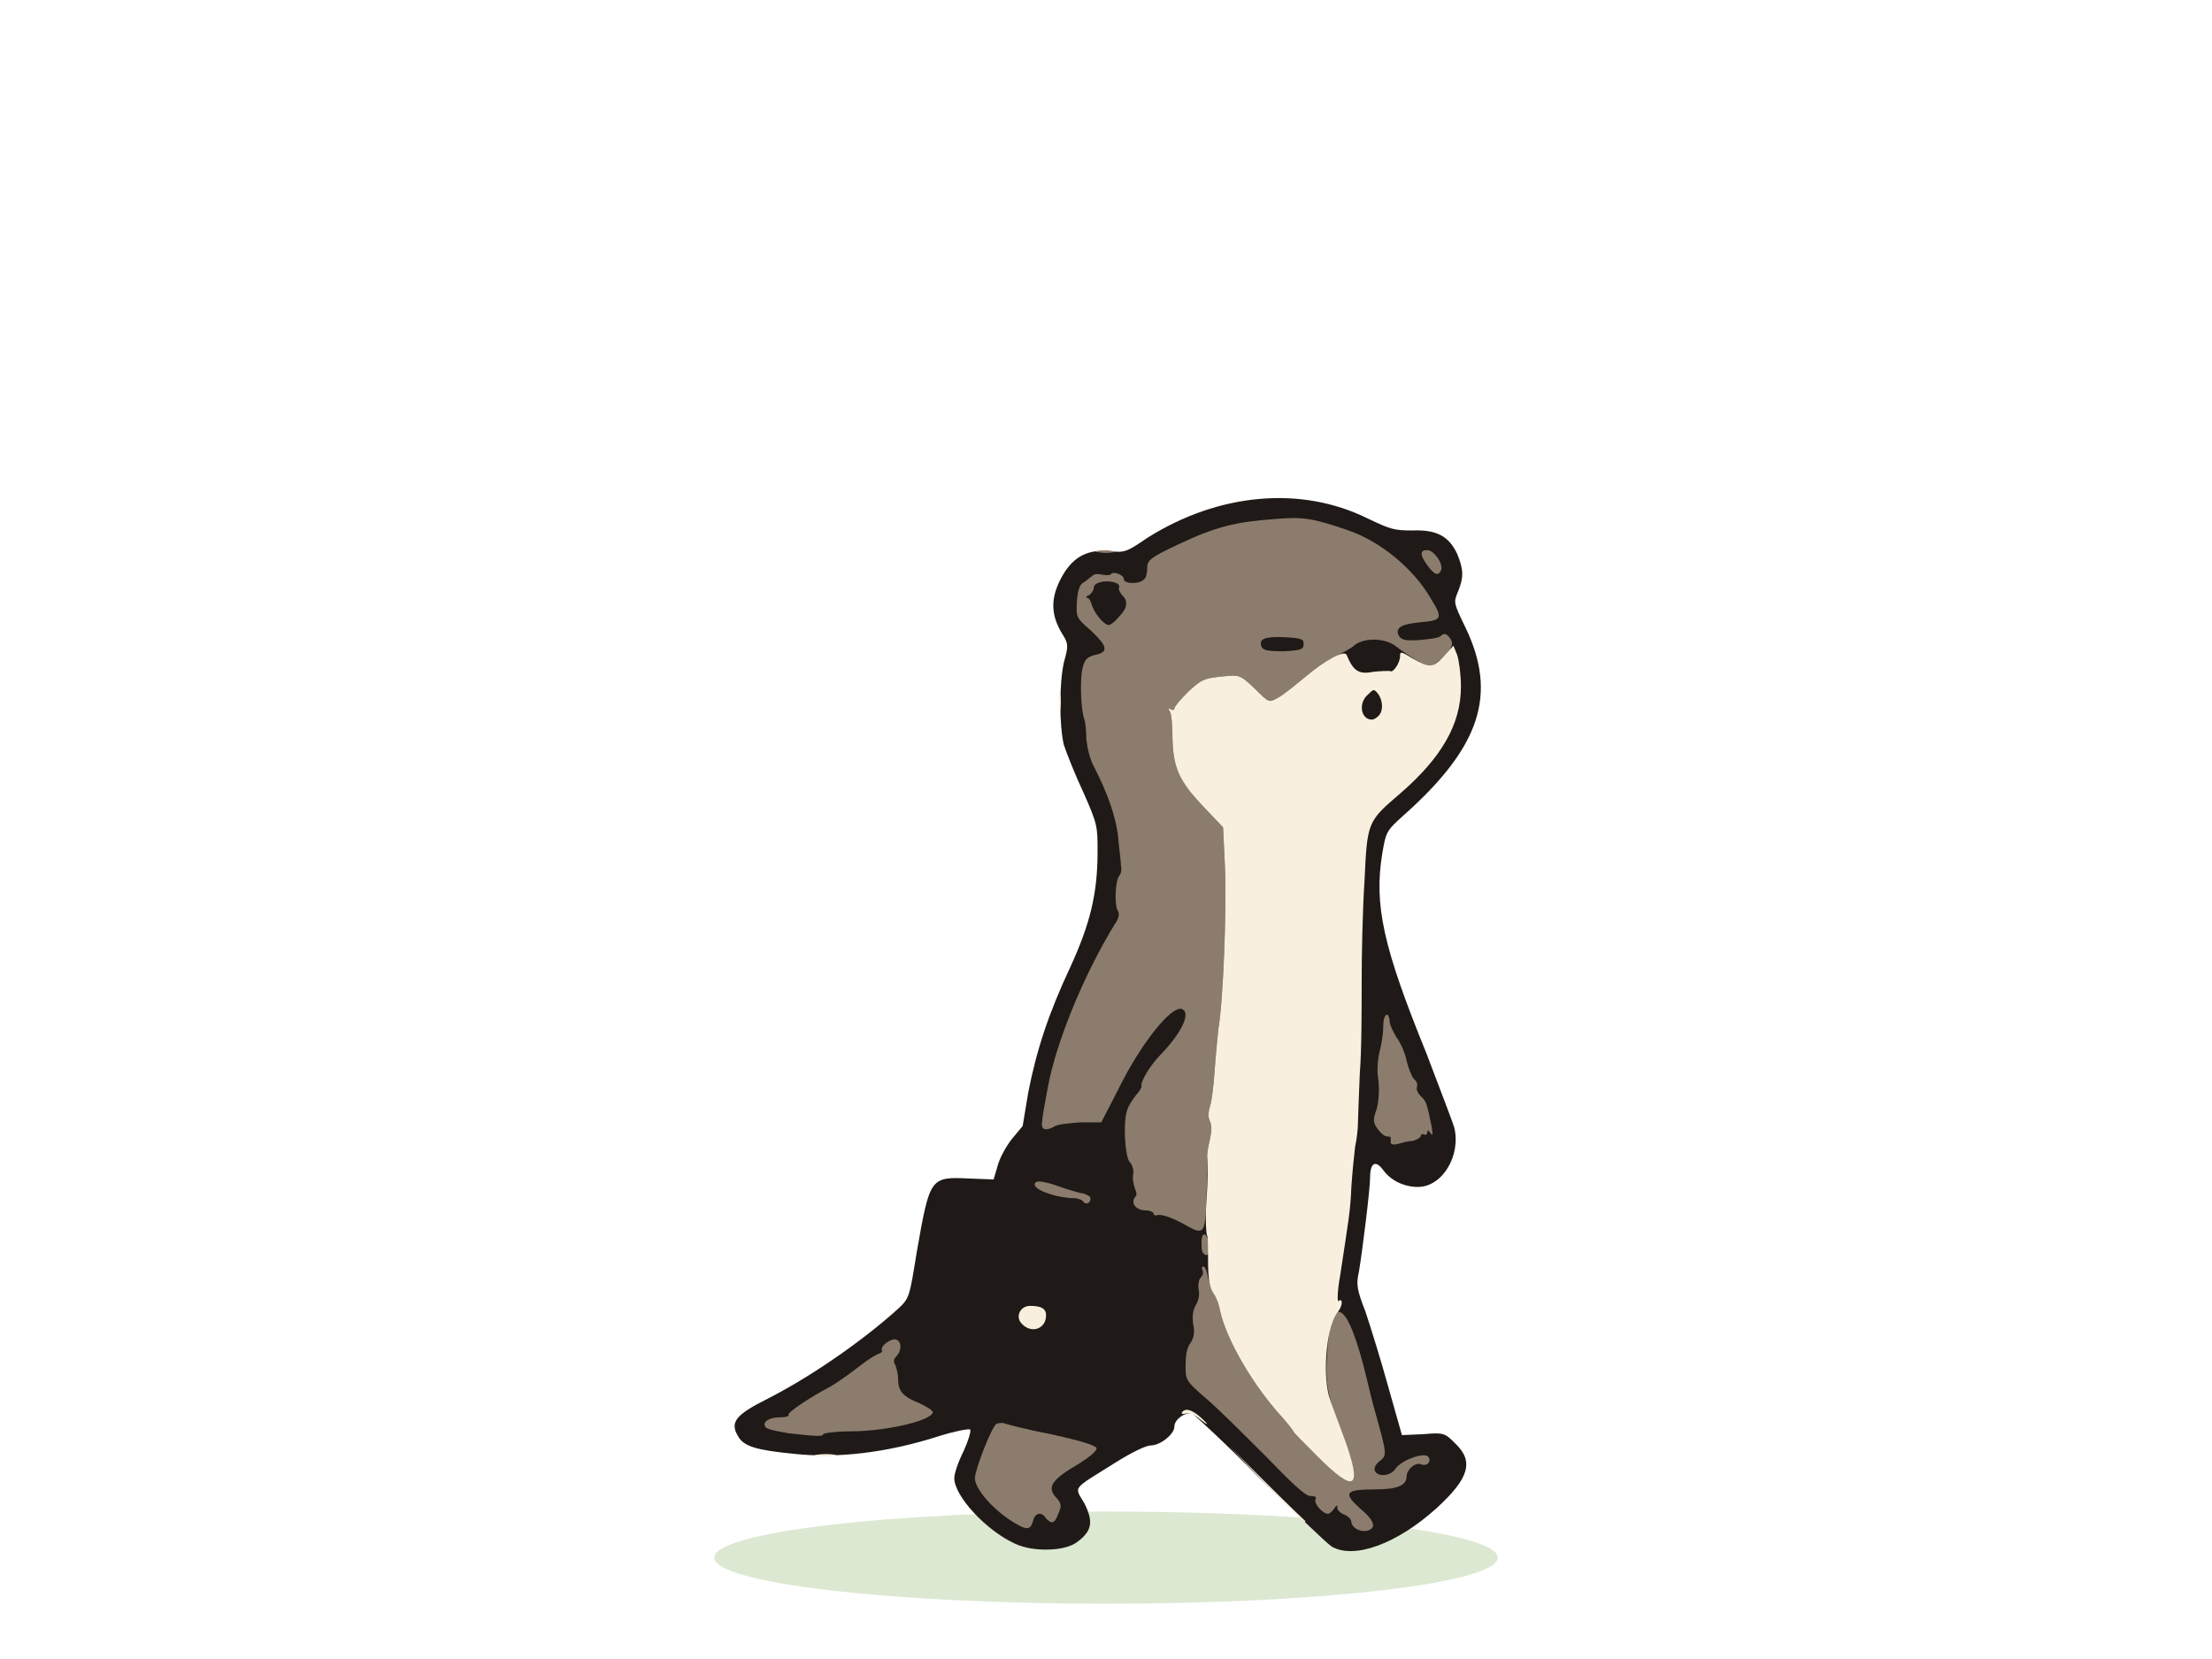
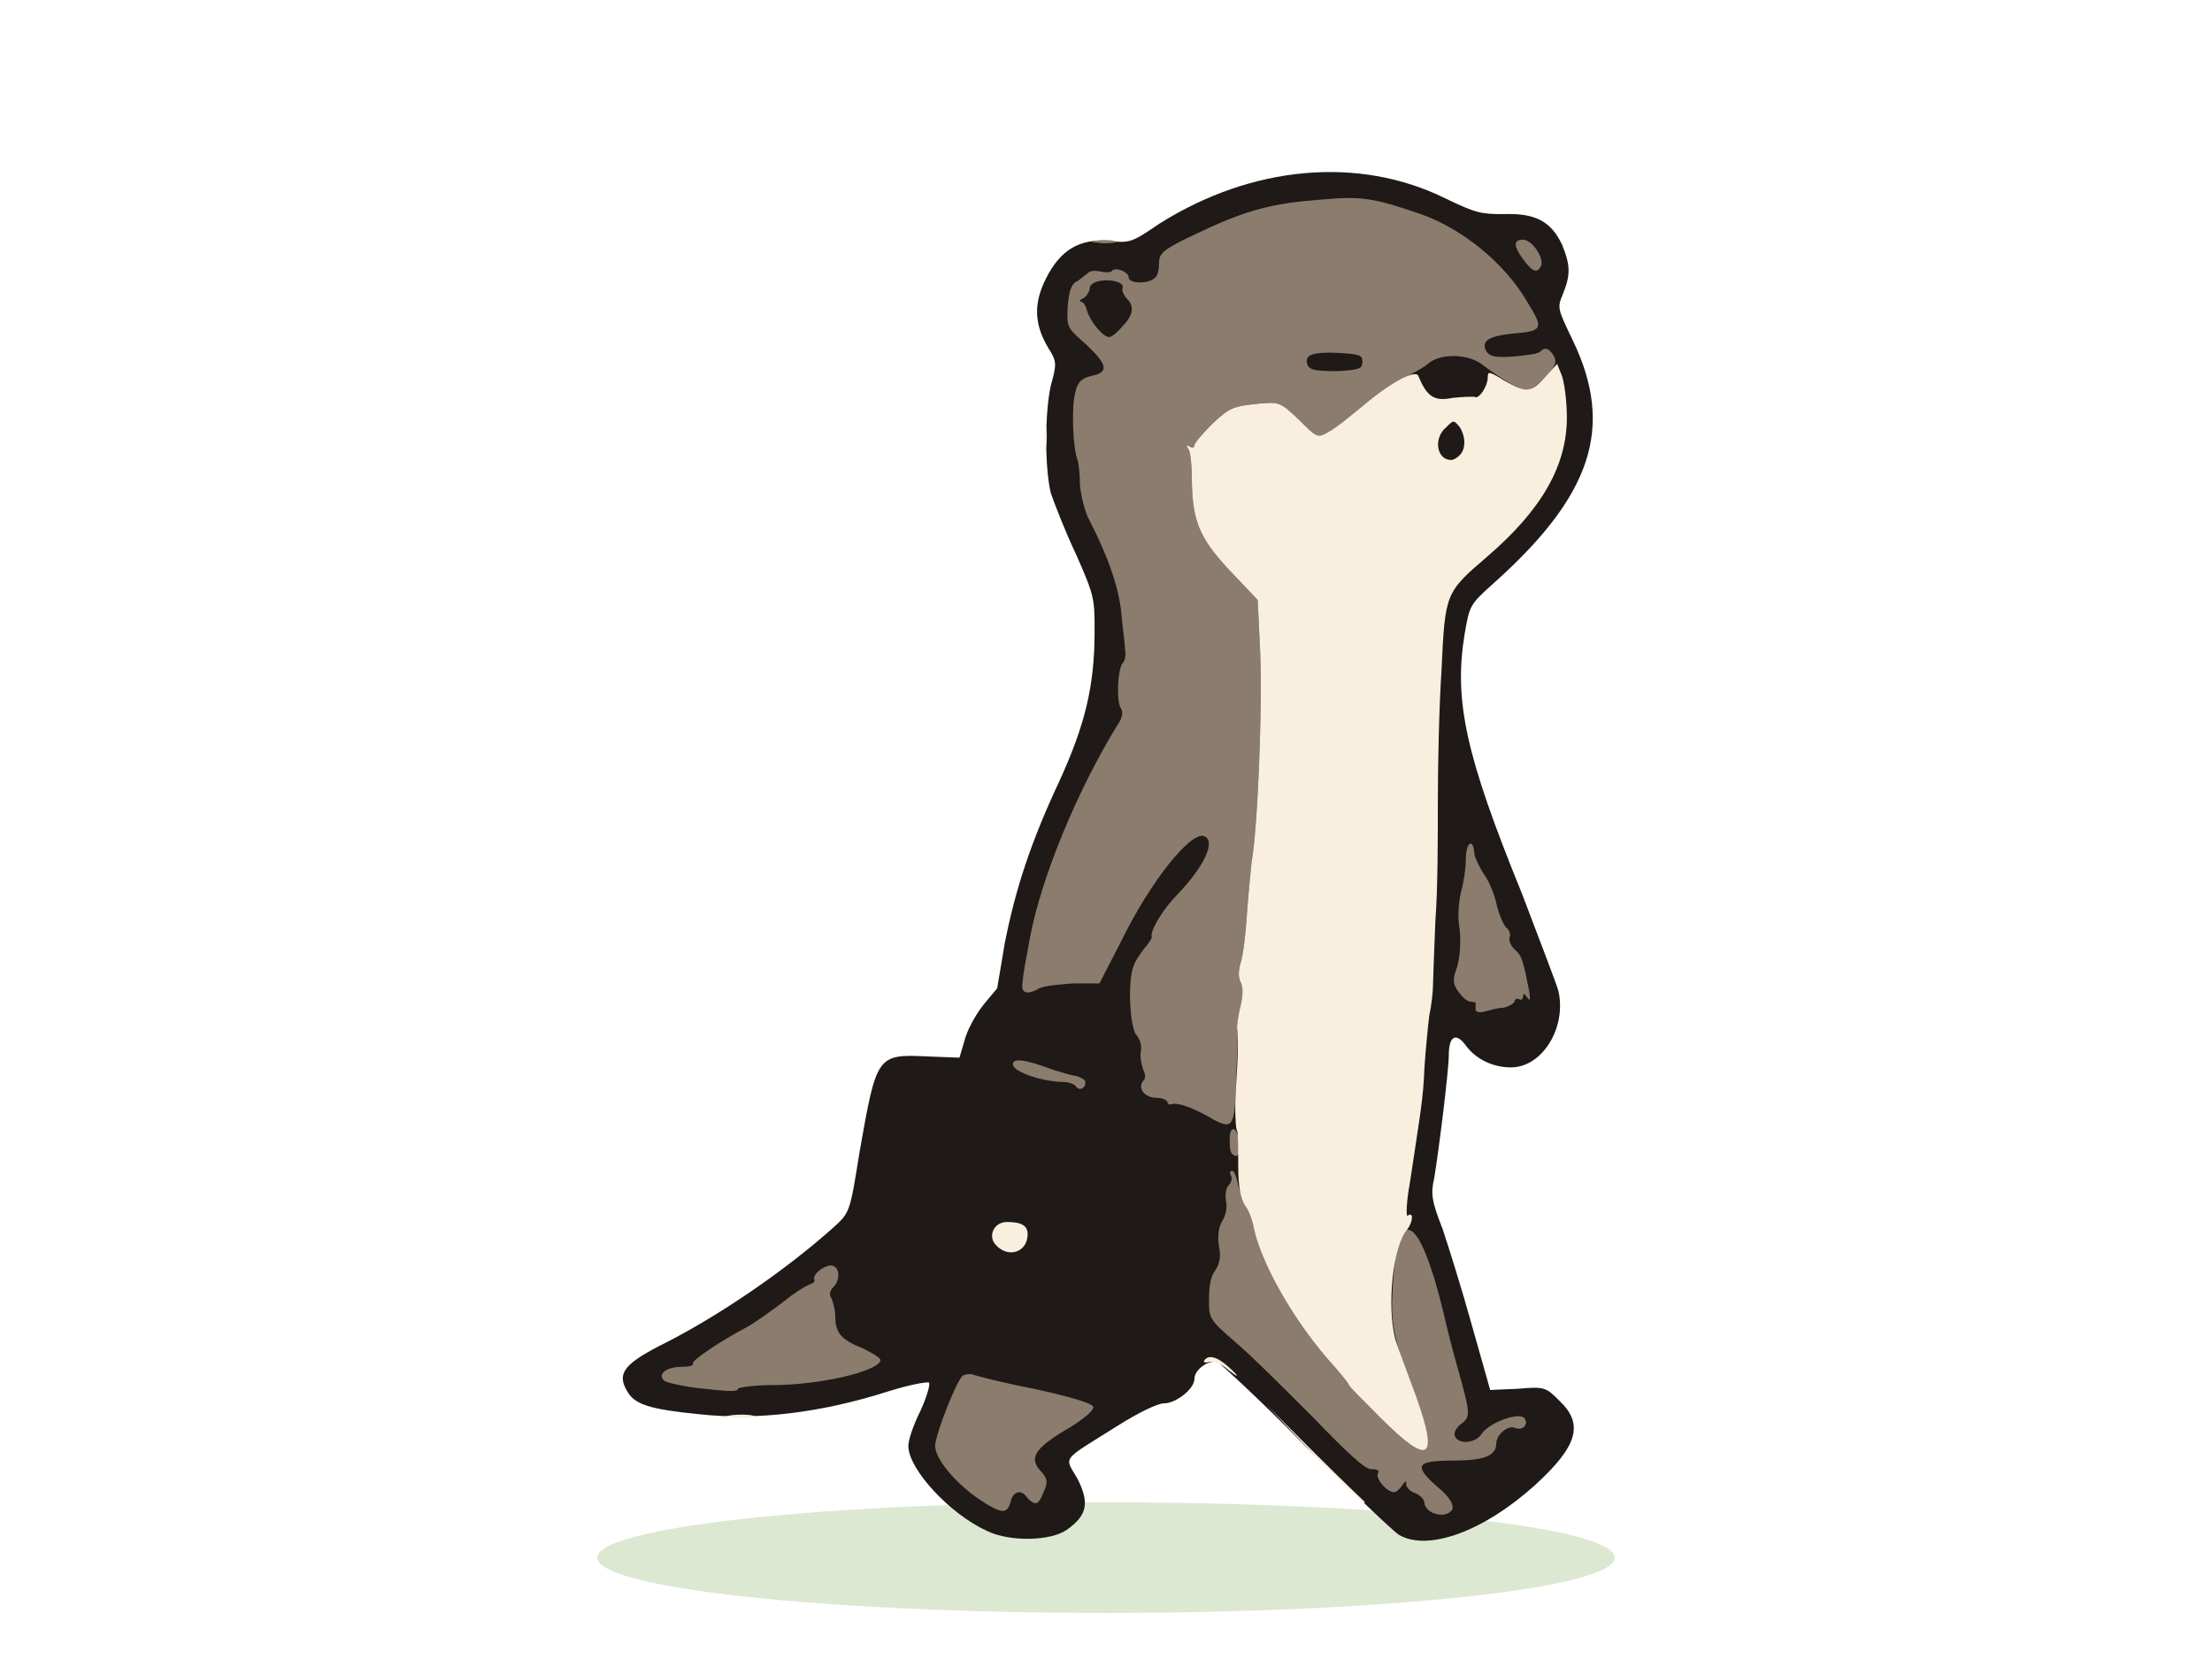
<svg xmlns="http://www.w3.org/2000/svg" viewBox="0 0 240 180">
-   <ellipse cx="120.0" cy="169" rx="42.5" ry="5" fill="#DCE8D1" />
-   <svg x="75.8" y="50.0" width="88.4" height="122.0" viewBox="0 0 87.0 120" fill-rule="evenodd">
+   <ellipse cx="120.0" cy="169" rx="55.2" ry="6" fill="#DCE8D1" />
+   <svg x="62.5" y="13.4" width="114.9" height="158.6" viewBox="0 0 87.0 120" fill-rule="evenodd">
    <path d="M67.6 115.9C67.0 115.5 63.6 112.2 59.9 108.6C56.3 104.9 53.0 101.9 52.7 101.7C52.0 101.5 50.8 102.3 50.8 103.1C50.8 103.9 49.3 105.1 48.3 105.1C47.8 105.1 46.3 105.8 44.4 107.0C39.8 109.9 40.1 109.4 41.2 111.3C42.2 113.3 42.0 114.3 40.3 115.5C39.0 116.4 35.7 116.5 33.8 115.6C30.7 114.2 27.3 110.5 27.3 108.6C27.3 108.1 27.7 106.9 28.3 105.7C28.8 104.6 29.1 103.6 29.0 103.4C28.8 103.3 27.3 103.6 25.7 104.1C20.1 105.9 14.8 106.5 10.2 106.0C6.1 105.6 4.8 105.2 4.2 104.1C3.3 102.6 4.0 101.8 7.4 100.1C11.9 97.8 17.3 94.1 21.2 90.6C22.5 89.4 22.5 89.4 23.3 84.4C24.7 76.5 24.7 76.4 28.9 76.6L31.5 76.7 L32.0 75.0C32.3 74.1 33.0 72.9 33.6 72.2C34.1 71.6 34.6 71.0 34.6 71.0C34.6 70.9 34.9 69.3 35.2 67.4C36.1 62.8 37.4 58.9 39.7 54.0C41.8 49.4 42.6 46.2 42.6 41.7C42.6 39.0 42.6 38.8 41.1 35.4C40.2 33.5 39.3 31.2 39.0 30.3C38.5 28.2 38.5 23.8 39.0 21.5C39.5 19.7 39.5 19.5 38.8 18.4C37.6 16.4 37.6 14.7 38.6 12.7C39.8 10.3 41.4 9.4 43.8 9.6C45.5 9.8 45.7 9.7 47.9 8.2C55.5 3.4 64.3 2.6 71.4 6.1C73.9 7.3 74.3 7.4 76.2 7.4C78.8 7.3 80.1 8.0 81.0 9.9C81.7 11.6 81.7 12.4 81.1 13.9C80.6 15.1 80.6 15.1 81.9 17.8C85.3 24.9 83.5 30.5 75.3 37.8C73.4 39.5 73.4 39.6 73.0 41.9C72.1 47.4 73.1 51.9 77.7 63.2C79.1 66.9 80.5 70.5 80.7 71.2C81.4 74.2 79.4 77.5 76.8 77.5C75.3 77.5 73.9 76.8 73.1 75.7C72.3 74.6 71.7 74.9 71.7 76.5C71.7 77.7 70.9 84.2 70.5 86.6C70.2 87.9 70.3 88.5 71.2 90.8C71.7 92.3 72.8 95.8 73.6 98.7L75.1 104.0 L77.4 103.9C79.6 103.7 79.7 103.8 80.8 104.9C82.8 106.8 82.3 108.6 78.8 111.8C74.6 115.6 70.0 117.3 67.6 115.9Z" fill="#1F1A17" />
    <path d="M70.2 114.0C69.9 113.8 69.7 113.5 69.7 113.3C69.7 113.0 69.4 112.7 69.0 112.5C68.6 112.4 68.2 112.0 68.2 111.8C68.2 111.4 68.2 111.4 67.9 111.8C67.7 112.1 67.4 112.4 67.2 112.4C66.6 112.4 65.6 111.2 65.9 110.8C66.0 110.6 65.8 110.5 65.3 110.5C64.8 110.5 63.4 109.2 60.5 106.2C58.2 103.9 55.4 101.1 54.2 100.1C52.0 98.2 52.0 98.1 52.0 96.6C52.0 95.6 52.1 94.7 52.5 94.2C52.9 93.6 53.0 93.0 52.8 92.1C52.7 91.2 52.8 90.6 53.1 90.1C53.4 89.6 53.5 89.0 53.4 88.5C53.3 88.0 53.4 87.4 53.6 87.2C53.9 86.9 53.9 86.5 53.8 86.4C53.7 86.2 53.7 86.0 53.9 86.0C54.1 86.0 54.3 86.6 54.4 87.2C54.6 87.8 54.8 88.6 55.1 89.0C55.3 89.4 55.6 90.2 55.7 90.8C56.3 93.5 58.7 97.9 61.7 101.4C62.7 102.5 63.5 103.5 63.5 103.6C63.5 103.7 64.7 104.9 66.1 106.3C70.1 110.3 70.9 109.8 68.9 104.5C67.1 99.7 66.9 98.4 67.1 95.5C67.5 88.5 69.3 89.5 71.3 97.8C71.5 98.7 72.0 100.7 72.4 102.1C73.5 106.0 73.5 106.2 72.7 106.8C72.3 107.1 72.1 107.5 72.2 107.8C72.5 108.5 73.9 108.4 74.4 107.6C75.0 106.7 77.4 105.8 77.9 106.3C78.3 106.8 77.8 107.4 77.1 107.1C76.5 106.9 75.6 107.7 75.6 108.4C75.6 109.4 74.6 109.8 72.1 109.8C69.0 109.8 68.8 110.2 70.7 111.9C71.8 112.8 72.1 113.4 72.0 113.8C71.7 114.3 70.9 114.4 70.2 114.0ZM33.3 113.1C31.3 111.8 29.5 109.7 29.5 108.6C29.5 107.7 31.3 103.1 31.8 102.8C32.0 102.7 32.3 102.7 32.5 102.7C32.7 102.8 35.0 103.4 37.6 103.9C40.8 104.6 42.4 105.1 42.5 105.4C42.5 105.7 41.8 106.3 40.7 107.0C37.6 108.8 37.1 109.6 38.3 110.8C38.7 111.3 38.8 111.6 38.4 112.4C38.0 113.5 37.7 113.5 37.1 112.9C36.6 112.1 35.9 112.3 35.7 113.2C35.4 114.2 35.0 114.2 33.3 113.1ZM9.6 103.8C8.4 103.6 7.4 103.4 7.2 103.2C6.7 102.7 7.4 102.1 8.7 102.1C9.3 102.1 9.7 102.0 9.6 101.8C9.5 101.6 11.8 100.0 14.1 98.8C14.8 98.4 16.2 97.4 17.1 96.7C18.1 95.9 19.1 95.3 19.3 95.3C19.5 95.2 19.6 95.1 19.6 95.0C19.3 94.5 20.6 93.6 21.1 93.8C21.7 94.0 21.7 95.0 21.1 95.6C20.8 95.9 20.8 96.2 21.0 96.5C21.1 96.8 21.3 97.4 21.3 98.0C21.3 99.3 21.8 99.9 23.6 100.6C24.4 101.0 25.1 101.4 25.0 101.6C24.7 102.5 20.0 103.6 16.1 103.6C14.6 103.6 13.3 103.8 13.3 103.9C13.3 104.2 12.3 104.1 9.6 103.8ZM53.9 84.6C53.7 84.4 53.7 83.9 53.7 83.4C53.7 82.1 54.4 82.4 54.5 83.8C54.6 84.7 54.3 85.0 53.9 84.6ZM52.4 81.8C50.7 80.8 49.5 80.4 49.0 80.5C48.8 80.6 48.6 80.5 48.6 80.4C48.6 80.2 48.2 80.0 47.7 80.0C46.7 80.0 46.1 79.2 46.6 78.6C46.8 78.4 46.8 78.1 46.6 77.7C46.5 77.4 46.3 76.7 46.4 76.2C46.5 75.7 46.3 75.1 46.0 74.8C45.5 74.1 45.3 70.4 45.8 69.2C45.9 68.8 46.4 68.1 46.7 67.7C47.0 67.4 47.3 66.9 47.3 66.8C47.1 66.3 48.3 64.4 49.4 63.3C51.6 61.0 52.6 58.9 51.6 58.5C50.5 58.1 47.2 62.2 44.8 67.1L43.0 70.6 L40.8 70.6C39.6 70.7 38.2 70.8 37.9 71.1C36.9 71.6 36.5 71.3 36.7 70.4C36.7 70.0 37.0 68.4 37.3 66.8C38.2 62.0 41.1 54.9 44.4 49.5C44.9 48.8 45.0 48.3 44.7 47.9C44.4 47.2 44.5 44.8 44.9 44.3C45.1 44.1 45.2 43.6 45.1 43.2C45.1 42.7 44.9 41.4 44.8 40.2C44.6 38.1 43.7 35.5 42.2 32.6C41.8 31.9 41.5 30.6 41.4 29.7C41.4 28.8 41.3 27.9 41.2 27.6C40.8 26.6 40.7 23.2 41.0 22.1C41.2 21.2 41.5 20.9 42.3 20.7C43.8 20.4 43.7 19.8 41.9 18.1C40.3 16.7 40.3 16.7 40.4 14.9C40.5 13.7 40.7 13.1 41.2 12.9C41.5 12.7 41.8 12.4 42.0 12.3C42.1 12.1 42.5 12.0 43.0 12.1C43.4 12.2 43.9 12.2 44.0 12.1C44.2 11.7 45.4 12.1 45.4 12.6C45.4 13.1 47.0 13.2 47.6 12.6C47.8 12.4 47.9 11.9 47.9 11.4C47.9 10.6 48.2 10.3 51.2 8.9C55.2 7.0 57.3 6.5 61.3 6.2C64.6 5.9 65.6 6.1 69.4 7.4C72.8 8.6 76.3 11.4 78.2 14.7C79.5 16.8 79.4 17.0 77.1 17.2C75.0 17.4 74.3 17.8 74.8 18.7C75.1 19.1 75.5 19.2 77.0 19.1C78.0 19.0 79.0 18.9 79.2 18.7C79.6 18.3 79.9 18.4 80.3 19.0C80.6 19.5 80.5 19.9 79.6 20.8C79.0 21.4 78.4 21.9 78.1 21.9C77.6 21.9 75.8 20.8 74.5 19.8C73.4 18.9 71.2 18.8 70.1 19.6C69.7 20.0 68.7 20.5 67.9 20.9C67.2 21.2 65.7 22.2 64.7 23.1C63.6 24.0 62.4 25.0 61.8 25.3C60.9 25.8 60.9 25.8 59.4 24.3C57.8 22.8 57.8 22.8 55.8 23.0C54.0 23.2 53.7 23.3 52.3 24.6C51.5 25.4 50.8 26.2 50.8 26.4C50.8 26.6 50.6 26.6 50.4 26.5C50.2 26.3 50.1 26.4 50.3 26.7C50.5 26.9 50.6 28.3 50.6 29.7C50.7 32.8 51.3 34.2 54.1 37.1L56.0 39.1 L56.2 43.3C56.4 47.9 56.0 57.9 55.5 60.6C55.4 61.6 55.2 63.6 55.1 65.1C55.0 66.6 54.8 68.3 54.6 68.9C54.4 69.6 54.4 70.1 54.6 70.5C54.8 70.9 54.8 71.5 54.6 72.4C54.4 73.2 54.3 74.0 54.3 74.2C54.4 75.0 54.3 76.4 54.2 79.2C54.1 82.3 53.9 82.6 52.4 81.8ZM41.1 79.1C41.0 78.9 40.5 78.7 40.1 78.7C38.4 78.7 36.0 77.9 35.9 77.3C35.8 76.7 36.8 76.8 39.2 77.7C39.9 77.9 40.8 78.2 41.1 78.2C41.4 78.3 41.8 78.5 41.8 78.6C42.0 79.1 41.4 79.5 41.1 79.1ZM73.9 72.8C73.9 72.7 73.9 72.4 73.9 72.3C74.0 72.2 73.8 72.1 73.5 72.1C73.2 72.1 72.8 71.7 72.5 71.3C72.0 70.6 72.0 70.3 72.4 69.2C72.6 68.4 72.7 67.4 72.6 66.2C72.4 65.2 72.5 64.0 72.7 63.1C72.9 62.4 73.1 61.2 73.1 60.4C73.1 59.0 73.7 58.6 73.8 59.9C73.8 60.2 74.2 61.0 74.5 61.5C74.9 62.0 75.4 63.1 75.6 64.0C75.8 64.9 76.2 65.8 76.4 66.0C76.7 66.2 76.8 66.6 76.7 66.8C76.6 67.1 76.8 67.5 77.1 67.8C77.7 68.3 77.8 68.7 78.3 71.2C78.4 72.0 78.4 72.1 78.1 71.7C77.9 71.4 77.8 71.4 77.8 71.7C77.8 71.9 77.6 72.0 77.5 71.9C77.3 71.8 77.1 71.9 77.1 72.1C77.0 72.3 76.6 72.5 76.2 72.6C75.7 72.6 75.1 72.8 74.7 72.9C74.3 73.0 74.0 73.0 73.9 72.8ZM64.6 19.5C64.6 19.0 64.4 18.9 62.6 18.8C60.4 18.7 59.8 19.0 60.1 19.8C60.3 20.2 60.7 20.3 62.5 20.3C64.4 20.2 64.6 20.1 64.6 19.5ZM44.9 16.6C45.8 15.7 45.9 14.9 45.2 14.3C45.0 14.0 44.8 13.7 44.9 13.5C45.0 13.2 44.7 13.0 44.2 12.9C43.2 12.7 42.2 13.0 42.2 13.5C42.2 13.7 42.0 14.1 41.7 14.3C41.4 14.4 41.3 14.6 41.5 14.6C41.7 14.6 41.9 15.0 42.0 15.4C42.3 16.3 43.3 17.5 43.8 17.5C44.0 17.5 44.5 17.1 44.9 16.6ZM77.8 11.1C77.0 10.0 77.0 9.5 77.8 9.5C78.5 9.5 79.5 10.9 79.3 11.6C79.0 12.3 78.6 12.2 77.8 11.1ZM42.6 9.6C43.1 9.5 43.8 9.5 44.2 9.6C44.6 9.7 44.2 9.8 43.3 9.8C42.5 9.7 42.1 9.7 42.6 9.6Z" fill="#8C7C6D" />
    <path d="M60.6 109.3L56.7 105.2 L60.7 109.2C62.9 111.4 64.8 113.2 64.8 113.2C64.8 113.5 64.3 113.0 60.6 109.3ZM66.1 106.3C64.7 104.9 63.5 103.7 63.5 103.6C63.5 103.5 62.7 102.5 61.7 101.4C58.7 97.9 56.3 93.5 55.7 90.8C55.6 90.2 55.3 89.3 55.0 88.9C54.6 88.3 54.4 87.4 54.4 85.5C54.4 84.1 54.4 82.8 54.3 82.7C54.2 82.6 54.1 81.1 54.2 79.4C54.4 76.5 54.4 75.1 54.3 74.2C54.3 74.0 54.4 73.2 54.6 72.4C54.8 71.5 54.8 70.9 54.6 70.5C54.4 70.1 54.4 69.6 54.6 68.9C54.8 68.3 55.0 66.6 55.1 65.1C55.2 63.6 55.4 61.6 55.5 60.6C56.0 57.9 56.4 47.9 56.2 43.3L56.0 39.1 L54.1 37.1C51.3 34.2 50.7 32.8 50.6 29.7C50.6 28.3 50.5 26.9 50.3 26.7C50.1 26.4 50.2 26.3 50.4 26.5C50.6 26.6 50.8 26.6 50.8 26.4C50.8 26.2 51.5 25.4 52.3 24.6C53.7 23.3 54.0 23.2 55.8 23.0C57.8 22.8 57.8 22.8 59.4 24.3C60.9 25.8 60.9 25.8 61.8 25.3C62.4 25.0 63.6 24.0 64.7 23.1C66.8 21.3 69.0 20.1 69.2 20.7C69.9 22.4 70.5 22.8 72.0 22.5C72.8 22.4 73.6 22.4 73.8 22.4C74.1 22.7 74.9 21.6 74.9 20.8C74.9 20.3 75.0 20.3 76.3 21.1C78.1 22.1 78.4 22.1 79.6 20.8L80.6 19.7 L81.0 20.7C81.2 21.3 81.4 22.8 81.4 24.1C81.4 28.1 79.3 31.7 74.9 35.5C71.4 38.5 71.4 38.5 71.1 44.9C70.9 47.9 70.8 52.7 70.8 55.6C70.8 58.4 70.8 62.9 70.6 65.4C70.5 67.9 70.4 70.4 70.4 70.8C70.4 71.2 70.3 72.3 70.1 73.2C70.0 74.0 69.8 76.0 69.7 77.5C69.6 80.1 69.4 81.0 68.5 87.0C68.2 88.6 68.2 89.7 68.3 89.7C68.8 89.3 68.8 90.1 68.3 90.8C67.1 92.1 66.6 97.1 67.3 99.8C67.5 100.5 68.3 102.6 69.0 104.5C70.9 109.8 70.1 110.3 66.1 106.3ZM12.6 106.1C13.2 106.0 14.1 106.0 14.5 106.1C15.0 106.2 14.5 106.3 13.5 106.3C12.4 106.2 12.1 106.2 12.6 106.1ZM53.4 102.2C52.9 101.8 52.3 101.6 52.0 101.7C51.7 101.8 51.5 101.7 51.6 101.6C51.9 101.1 52.6 101.2 53.6 102.1C54.6 103.0 54.5 103.1 53.4 102.2ZM34.5 92.1C33.8 91.4 34.3 90.2 35.4 90.2C36.6 90.2 37.1 90.5 37.1 91.2C37.1 92.7 35.5 93.2 34.5 92.1ZM72.6 27.2C73.1 26.7 73.1 25.7 72.6 24.9C72.1 24.3 72.1 24.3 71.5 24.9C70.4 25.8 70.7 27.6 71.9 27.6C72.1 27.6 72.4 27.4 72.6 27.2ZM38.5 25.7C38.5 24.8 38.6 24.4 38.6 24.8C38.7 25.3 38.7 26.1 38.6 26.6C38.6 27.1 38.5 26.7 38.5 25.7Z" fill="#F8EFDE" />
  </svg>
</svg>
